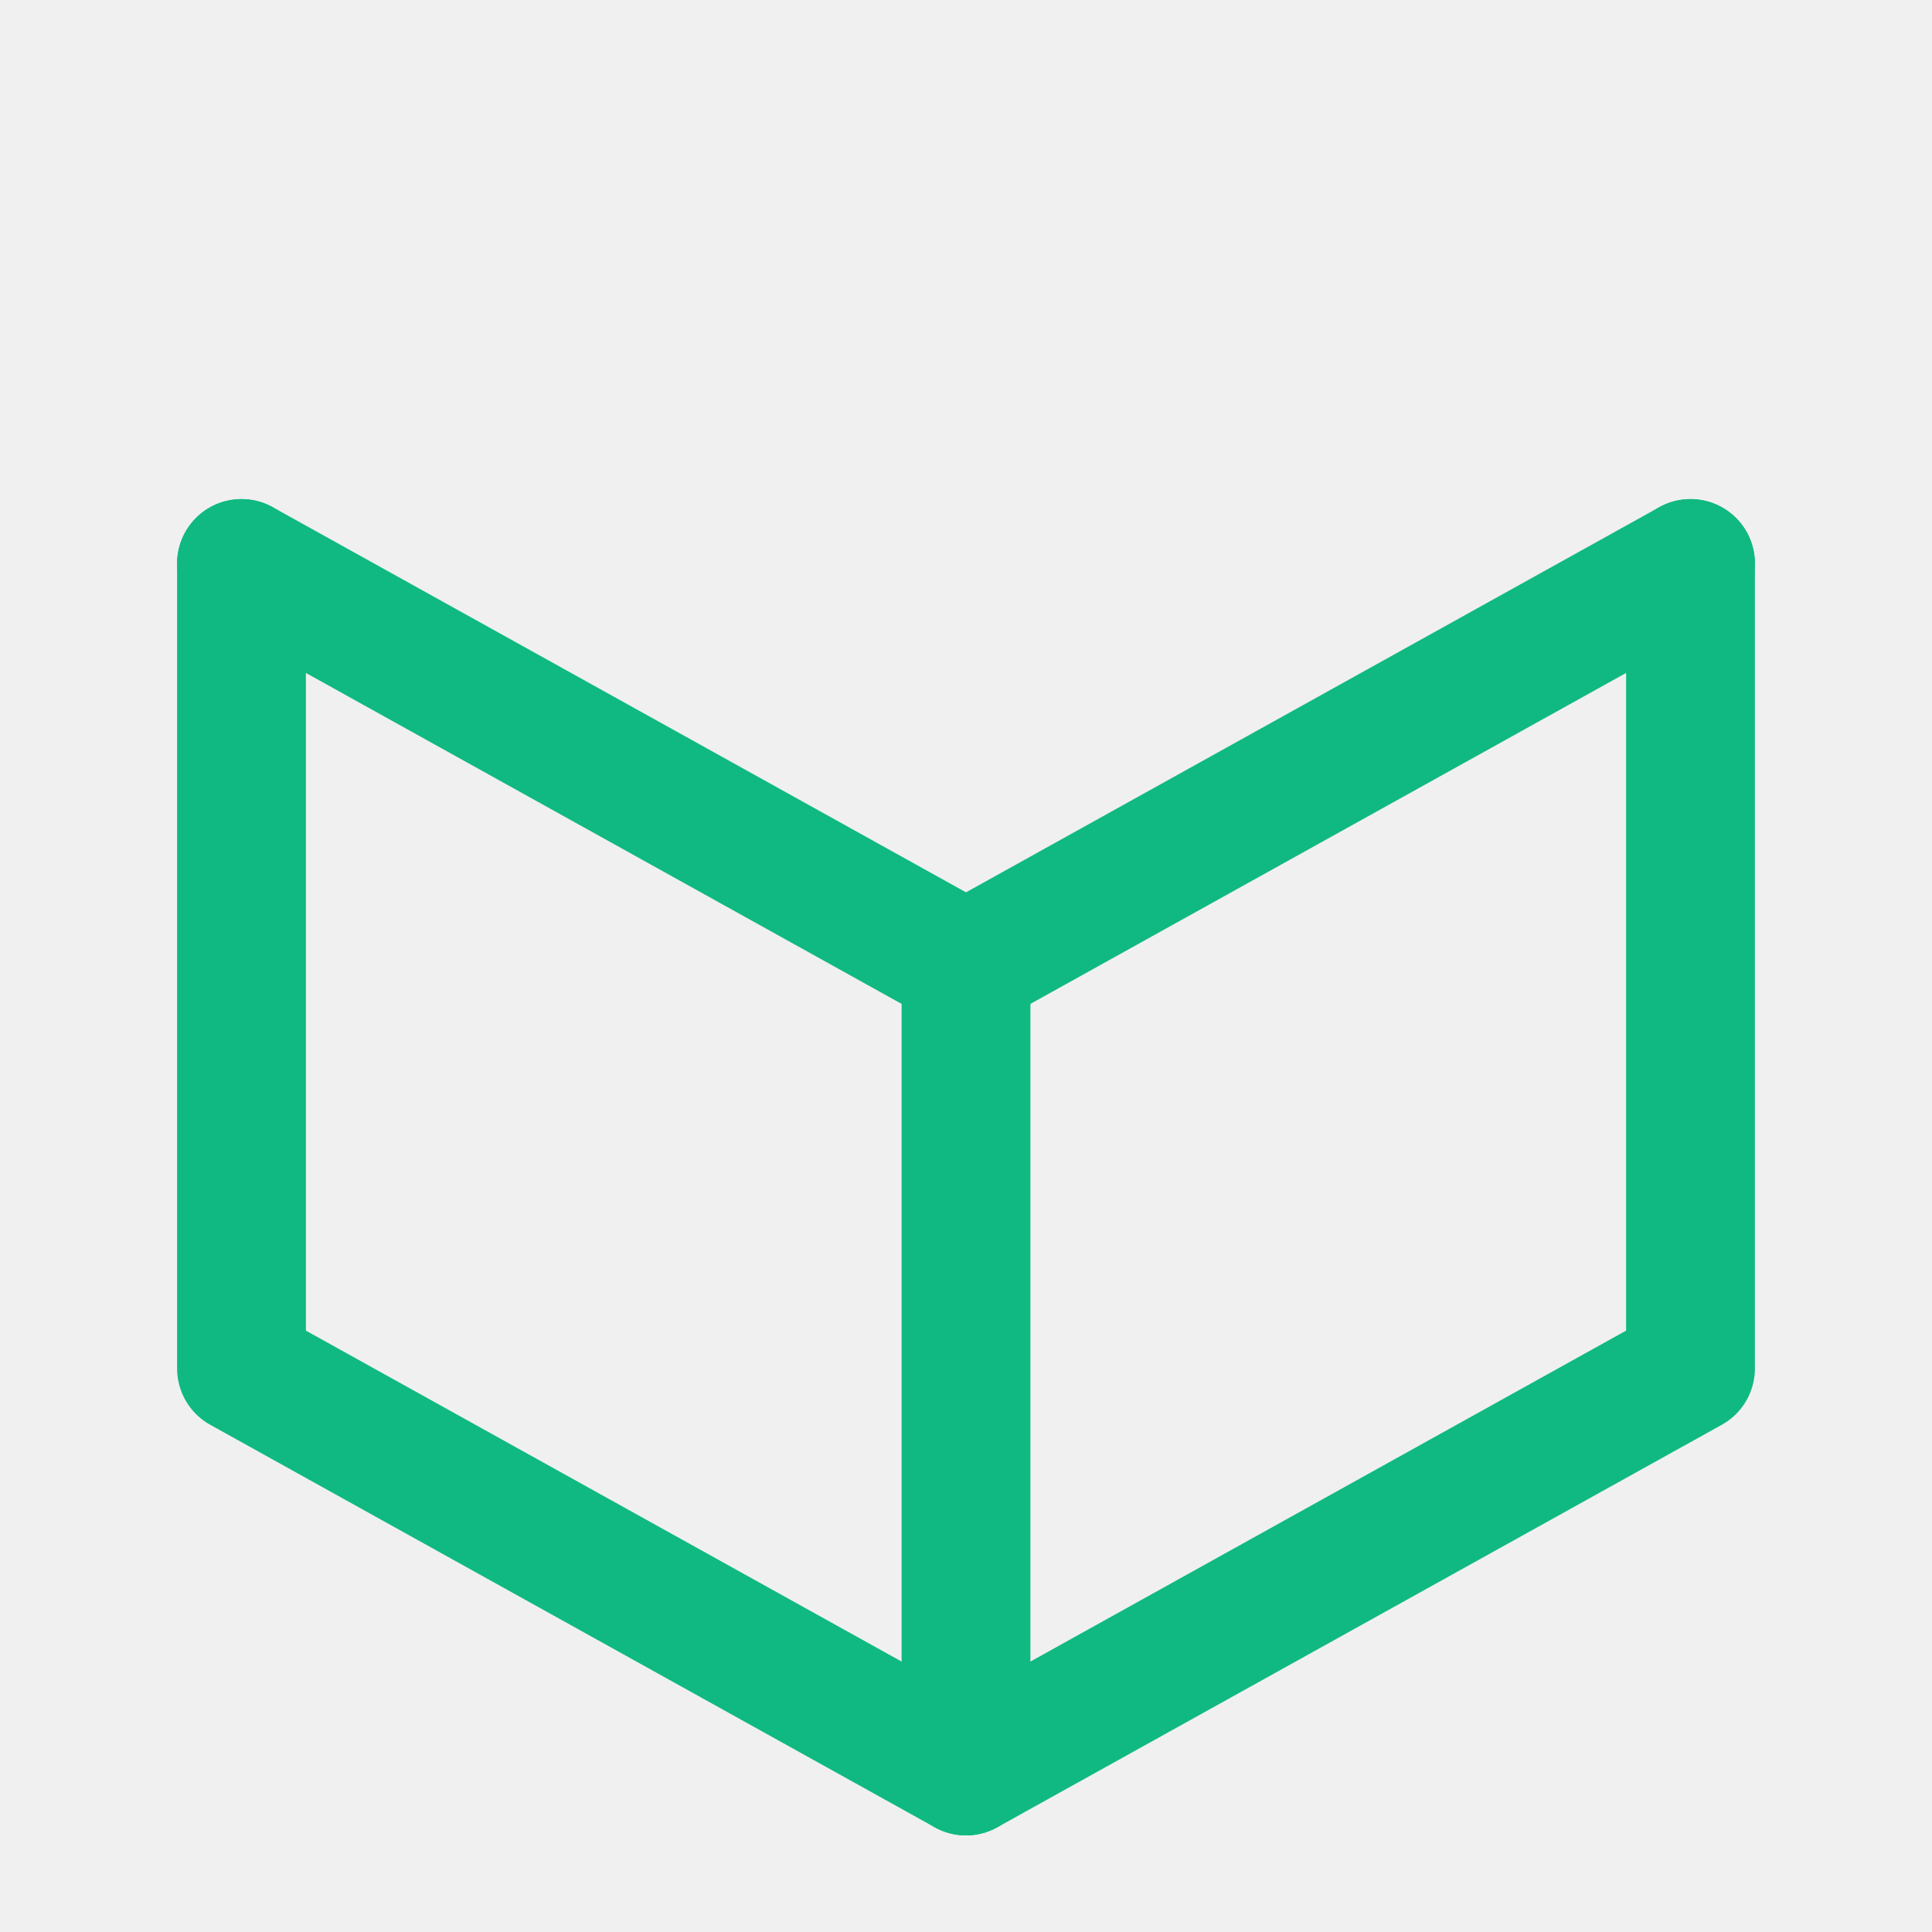
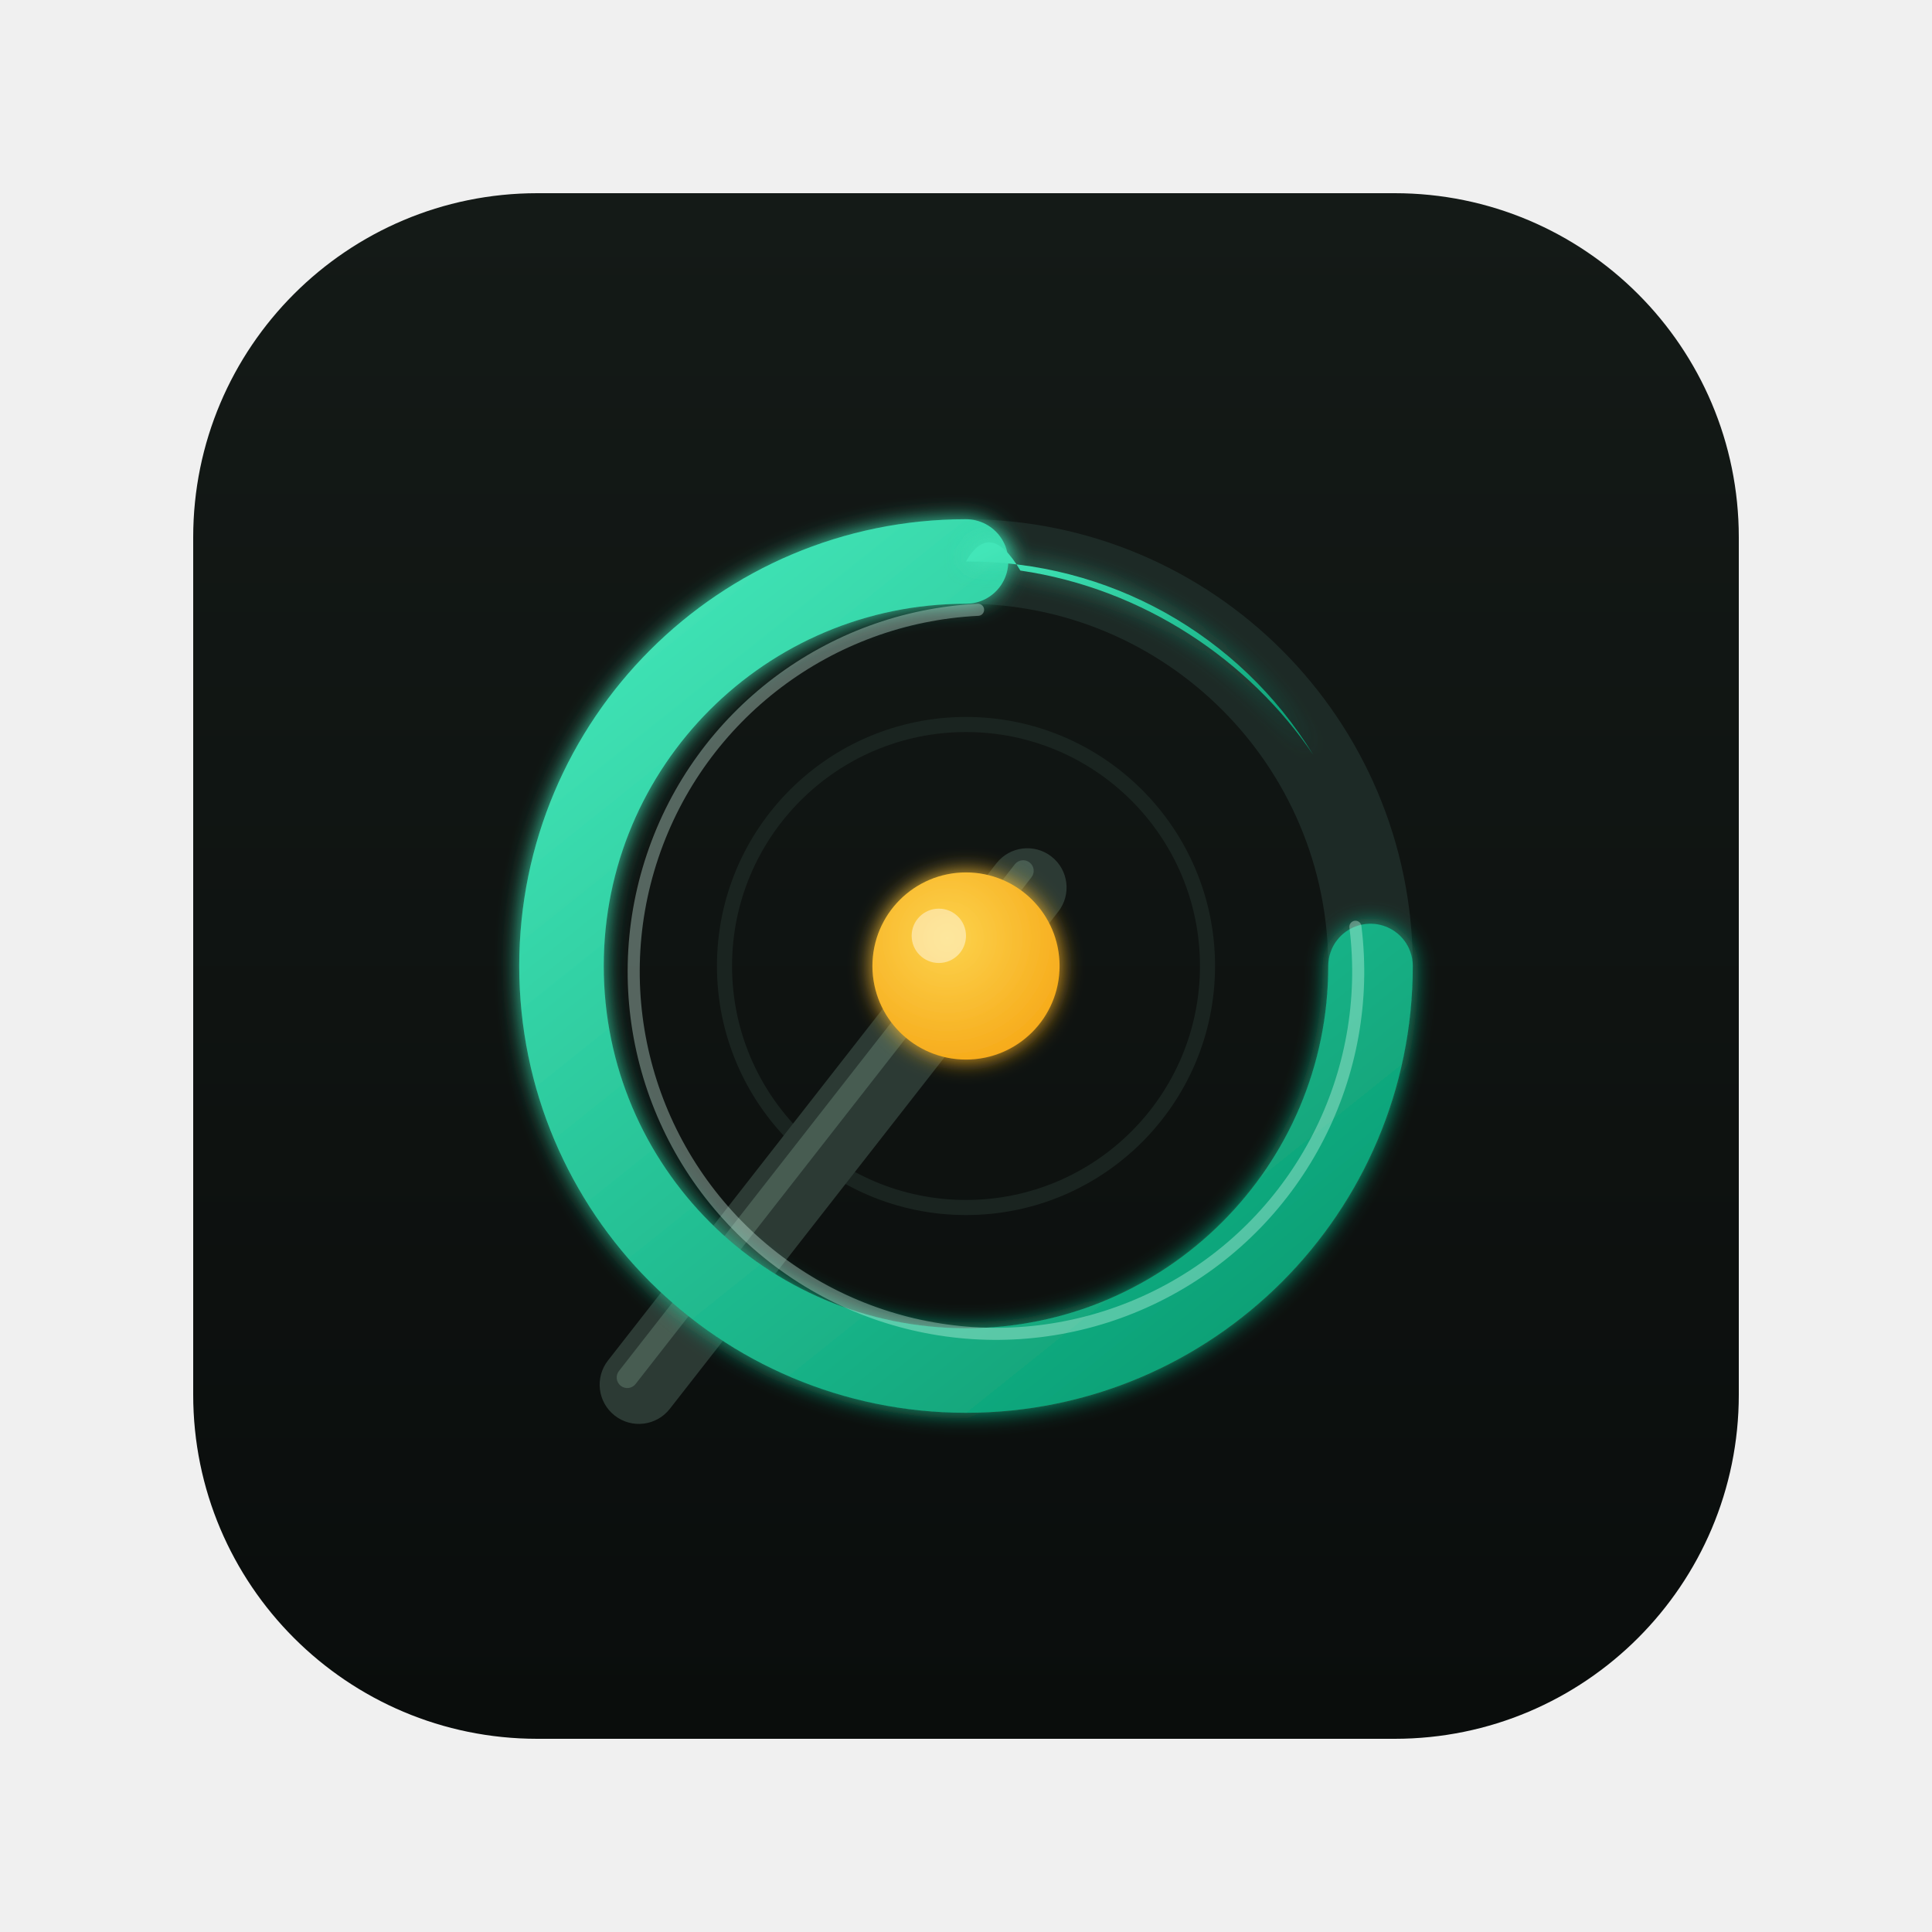
- <svg xmlns="http://www.w3.org/2000/svg" viewBox="0 0 24 24" width="24" height="24" fill="none" stroke="#10b981" stroke-width="1.6" stroke-linecap="round" stroke-linejoin="round">
-   <path d="M3 7l9 5 9-5" />
-   <path d="M3 7v10l9 5 9-5V7" />
-   <path d="M12 12v10" />
+ <svg xmlns="http://www.w3.org/2000/svg" viewBox="0 0 512 512">
+   <defs>
+     <linearGradient id="bg" x1="0" y1="0" x2="0" y2="1">
+       <stop offset="0" stop-color="#141a17" />
+       <stop offset="1" stop-color="#0a0d0c" />
+     </linearGradient>
+     <linearGradient id="blade" x1="0.1" y1="0" x2="0.9" y2="1">
+       <stop offset="0" stop-color="#43e6b8" />
+       <stop offset="1" stop-color="#089c72" />
+     </linearGradient>
+     <radialGradient id="amber" cx="0.4" cy="0.35" r="0.9">
+       <stop offset="0" stop-color="#fcd34d" />
+       <stop offset="1" stop-color="#f59e0b" />
+     </radialGradient>
+     <clipPath id="body">
+       <rect width="512" height="512" rx="114" />
+     </clipPath>
+     <filter id="glow" x="-60%" y="-60%" width="220%" height="220%">
+       <feGaussianBlur stdDeviation="7" result="b" />
+       <feMerge>
+         <feMergeNode in="b" />
+         <feMergeNode in="SourceGraphic" />
+       </feMerge>
+     </filter>
+   </defs>
+   <g transform="translate(51.2 51.2) scale(0.8)">
+     <g clip-path="url(#body)">
+       <rect width="512" height="512" fill="url(#bg)" />
+       <g transform="scale(0.5)">
+         <circle cx="512" cy="512" r="268" fill="none" stroke="#1d2a26" stroke-width="56" />
+         <circle cx="512" cy="512" r="160" fill="none" stroke="#1a2420" stroke-width="10" />
+         <g transform="rotate(38 512 512)">
+           <rect x="486" y="420" width="52" height="470" rx="26" fill="#2c3a34" />
+           <rect x="496" y="432" width="14" height="440" rx="7" fill="#4d6459" opacity="0.8" />
+         </g>
+         <path d="M 780 512 A 268 268 0 1 1 512 244" fill="none" stroke="url(#blade)" stroke-width="56" stroke-linecap="round" filter="url(#glow)" />
+         <path d="M 512 244 A 268 268 0 0 1 742 372 C 700 310 630 262 548 250 Q 528 216 512 244 Z" fill="url(#blade)" filter="url(#glow)" />
+         <path d="M 770 486 A 240 240 0 1 1 520 276" fill="none" stroke="#d9fff2" stroke-width="8" stroke-linecap="round" opacity="0.35" />
+         <circle cx="512" cy="512" r="62" fill="url(#amber)" filter="url(#glow)" />
+         <circle cx="494" cy="492" r="18" fill="#ffffff" opacity="0.45" />
+       </g>
+     </g>
+   </g>
</svg>
